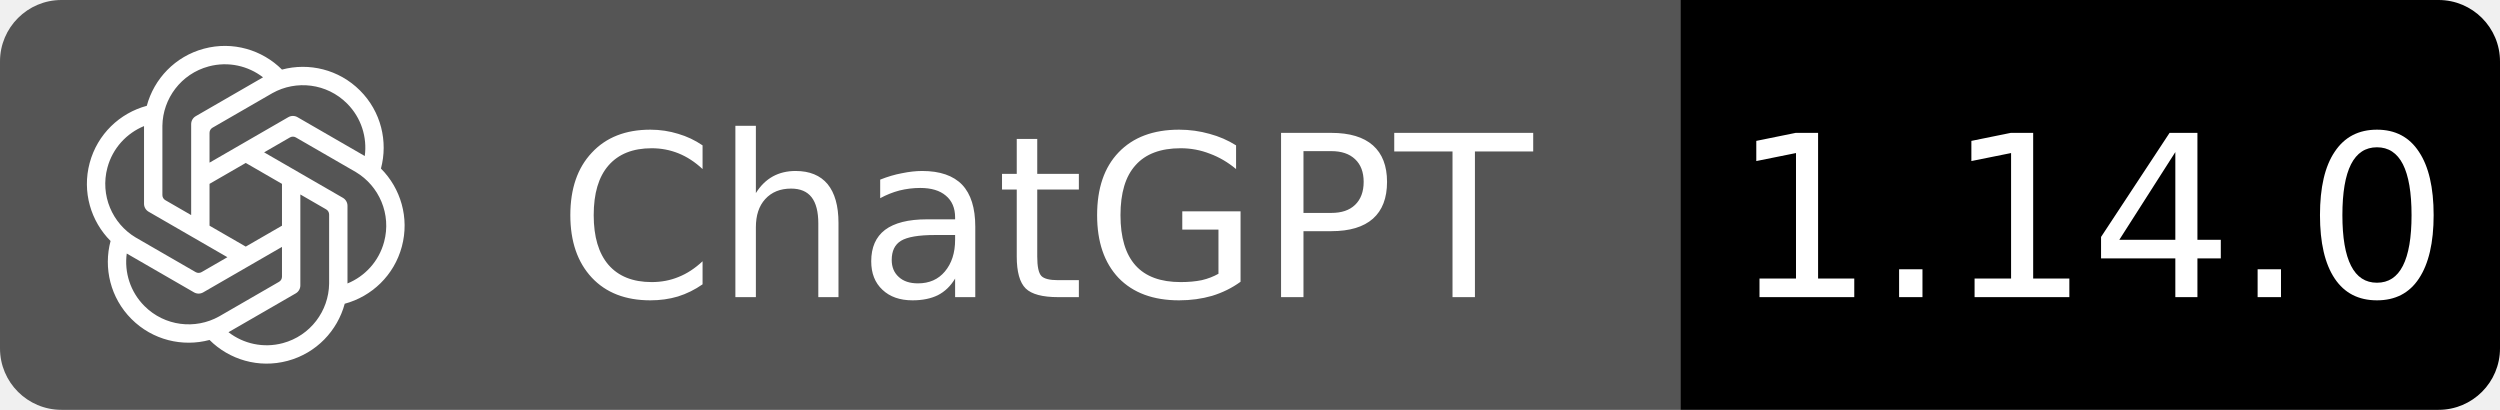
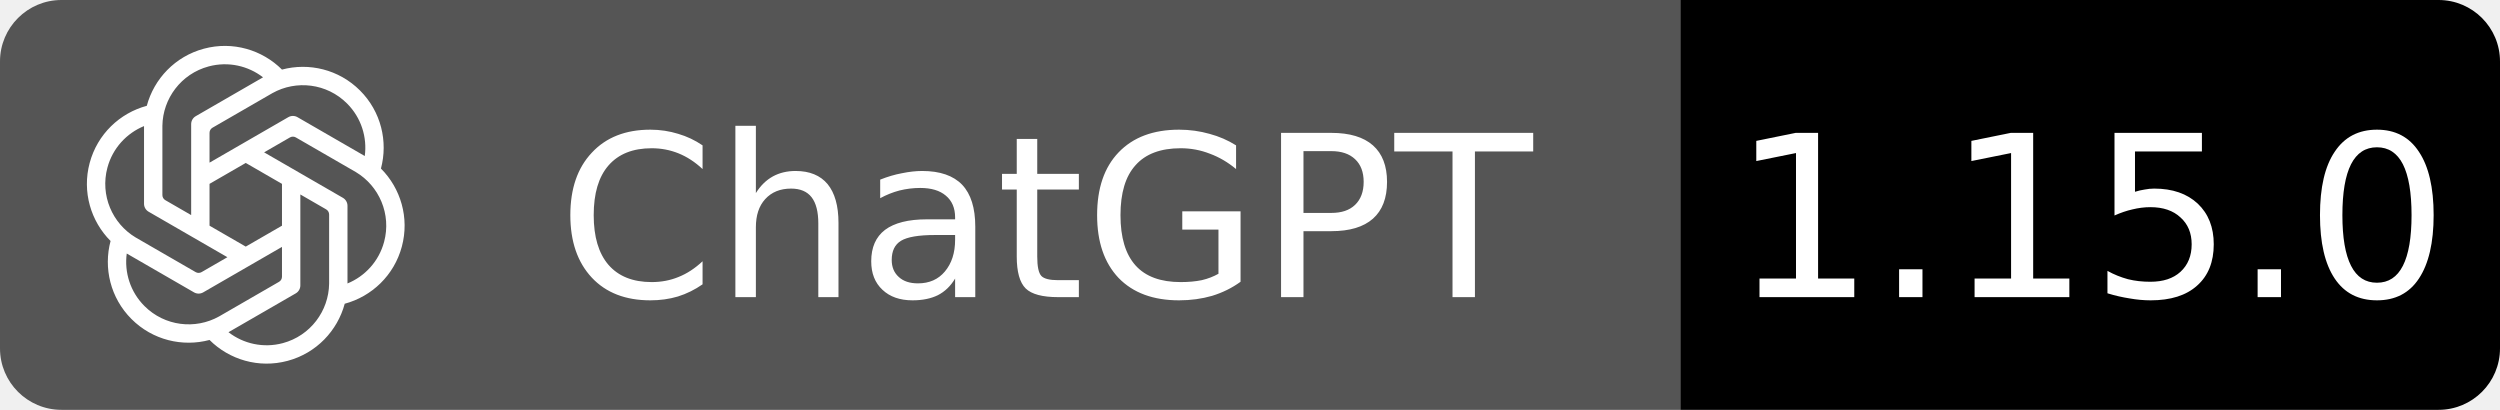
- <svg xmlns="http://www.w3.org/2000/svg" width="122" height="20" role="img" aria-label="ChatGPT plugin 1.14.0">
+ <svg xmlns="http://www.w3.org/2000/svg" width="122" height="20" role="img" aria-label="ChatGPT plugin 1.15.0">
  <clipPath id="r">
    <rect width="122" height="20" rx="3" />
  </clipPath>
  <g clip-path="url(#r)">
    <rect width="82" height="20" fill="#555" />
    <rect x="82" width="40" height="20" fill="#000" />
  </g>
  <svg x="4" y="2" width="16" height="16" viewBox="175 175 366 366" aria-hidden="true">
    <path d="M508.749 317.399C516.777 287.314 508.991 253.884 485.389 230.282C461.788 206.681 428.36 198.895 398.273 206.923C376.231 184.928 343.39 174.956 311.148 183.596C278.906 192.234 255.45 217.292 247.36 247.361C217.291 255.451 192.233 278.91 183.595 311.149C174.957 343.391 184.927 376.232 206.924 398.274C198.896 428.359 206.683 461.789 230.284 485.391C253.885 508.992 287.313 516.779 317.401 508.75C339.442 530.745 372.286 540.717 404.525 532.079C436.767 523.441 460.223 498.384 468.313 468.315C498.383 460.224 523.44 436.766 532.078 404.526C540.716 372.285 530.747 339.443 508.749 317.402V317.399ZM470.899 244.776C486.892 260.77 493.488 282.601 490.687 303.412L415.577 260.046C412.411 258.218 408.509 258.218 405.345 260.046L317.401 310.82V277.526C317.401 275.191 318.652 273.005 320.676 271.837L387.644 233.174C414.178 218.353 448.346 222.223 470.901 244.776H470.899ZM357.837 311.144L398.275 334.491V381.185L357.837 404.532L317.398 381.185V334.491L357.837 311.144ZM264.776 269.693C265.207 239.305 285.644 211.649 316.453 203.393C338.3 197.54 360.505 202.744 377.127 215.573L302.014 258.937C298.848 260.764 296.898 264.144 296.898 267.798V369.346L268.065 352.699C266.043 351.531 264.776 349.353 264.776 347.017V269.691V269.693ZM203.391 316.454C209.244 294.608 224.854 277.978 244.276 269.999V356.73C244.276 360.384 246.226 363.763 249.392 365.591L337.337 416.365L308.503 433.013C306.481 434.181 303.961 434.188 301.939 433.02L234.971 394.357C208.868 378.789 195.138 347.261 203.391 316.454ZM244.775 470.9C228.781 454.906 222.186 433.075 224.986 412.264L300.096 455.63C303.263 457.457 307.164 457.457 310.328 455.63L398.273 404.856V438.149C398.273 440.485 397.022 442.671 394.997 443.839L328.029 482.502C301.495 497.322 267.327 493.452 244.772 470.9H244.775ZM450.897 445.982C450.466 476.371 430.029 504.027 399.22 512.283C377.373 518.136 355.168 512.932 338.547 500.102L413.659 456.738C416.826 454.911 418.775 451.532 418.775 447.877V346.329L447.609 362.977C449.631 364.145 450.897 366.323 450.897 368.659V445.985V445.982ZM512.282 399.221C506.429 421.068 490.819 437.697 471.397 445.676V358.946C471.397 355.292 469.448 351.912 466.281 350.085L378.336 299.311L407.17 282.663C409.192 281.495 411.712 281.487 413.734 282.655L480.702 321.318C506.805 336.887 520.536 368.415 512.282 399.221Z" fill="#fff" />
  </svg>
  <g fill="#fff" text-anchor="middle" font-family="Verdana,Geneva,DejaVu Sans,sans-serif" font-size="11">
    <text x="51" y="14.5">ChatGPT</text>
-     <text x="102" y="14.5">1.14.0</text>
+     <text x="102" y="14.5">1.15.0</text>
  </g>
</svg>
